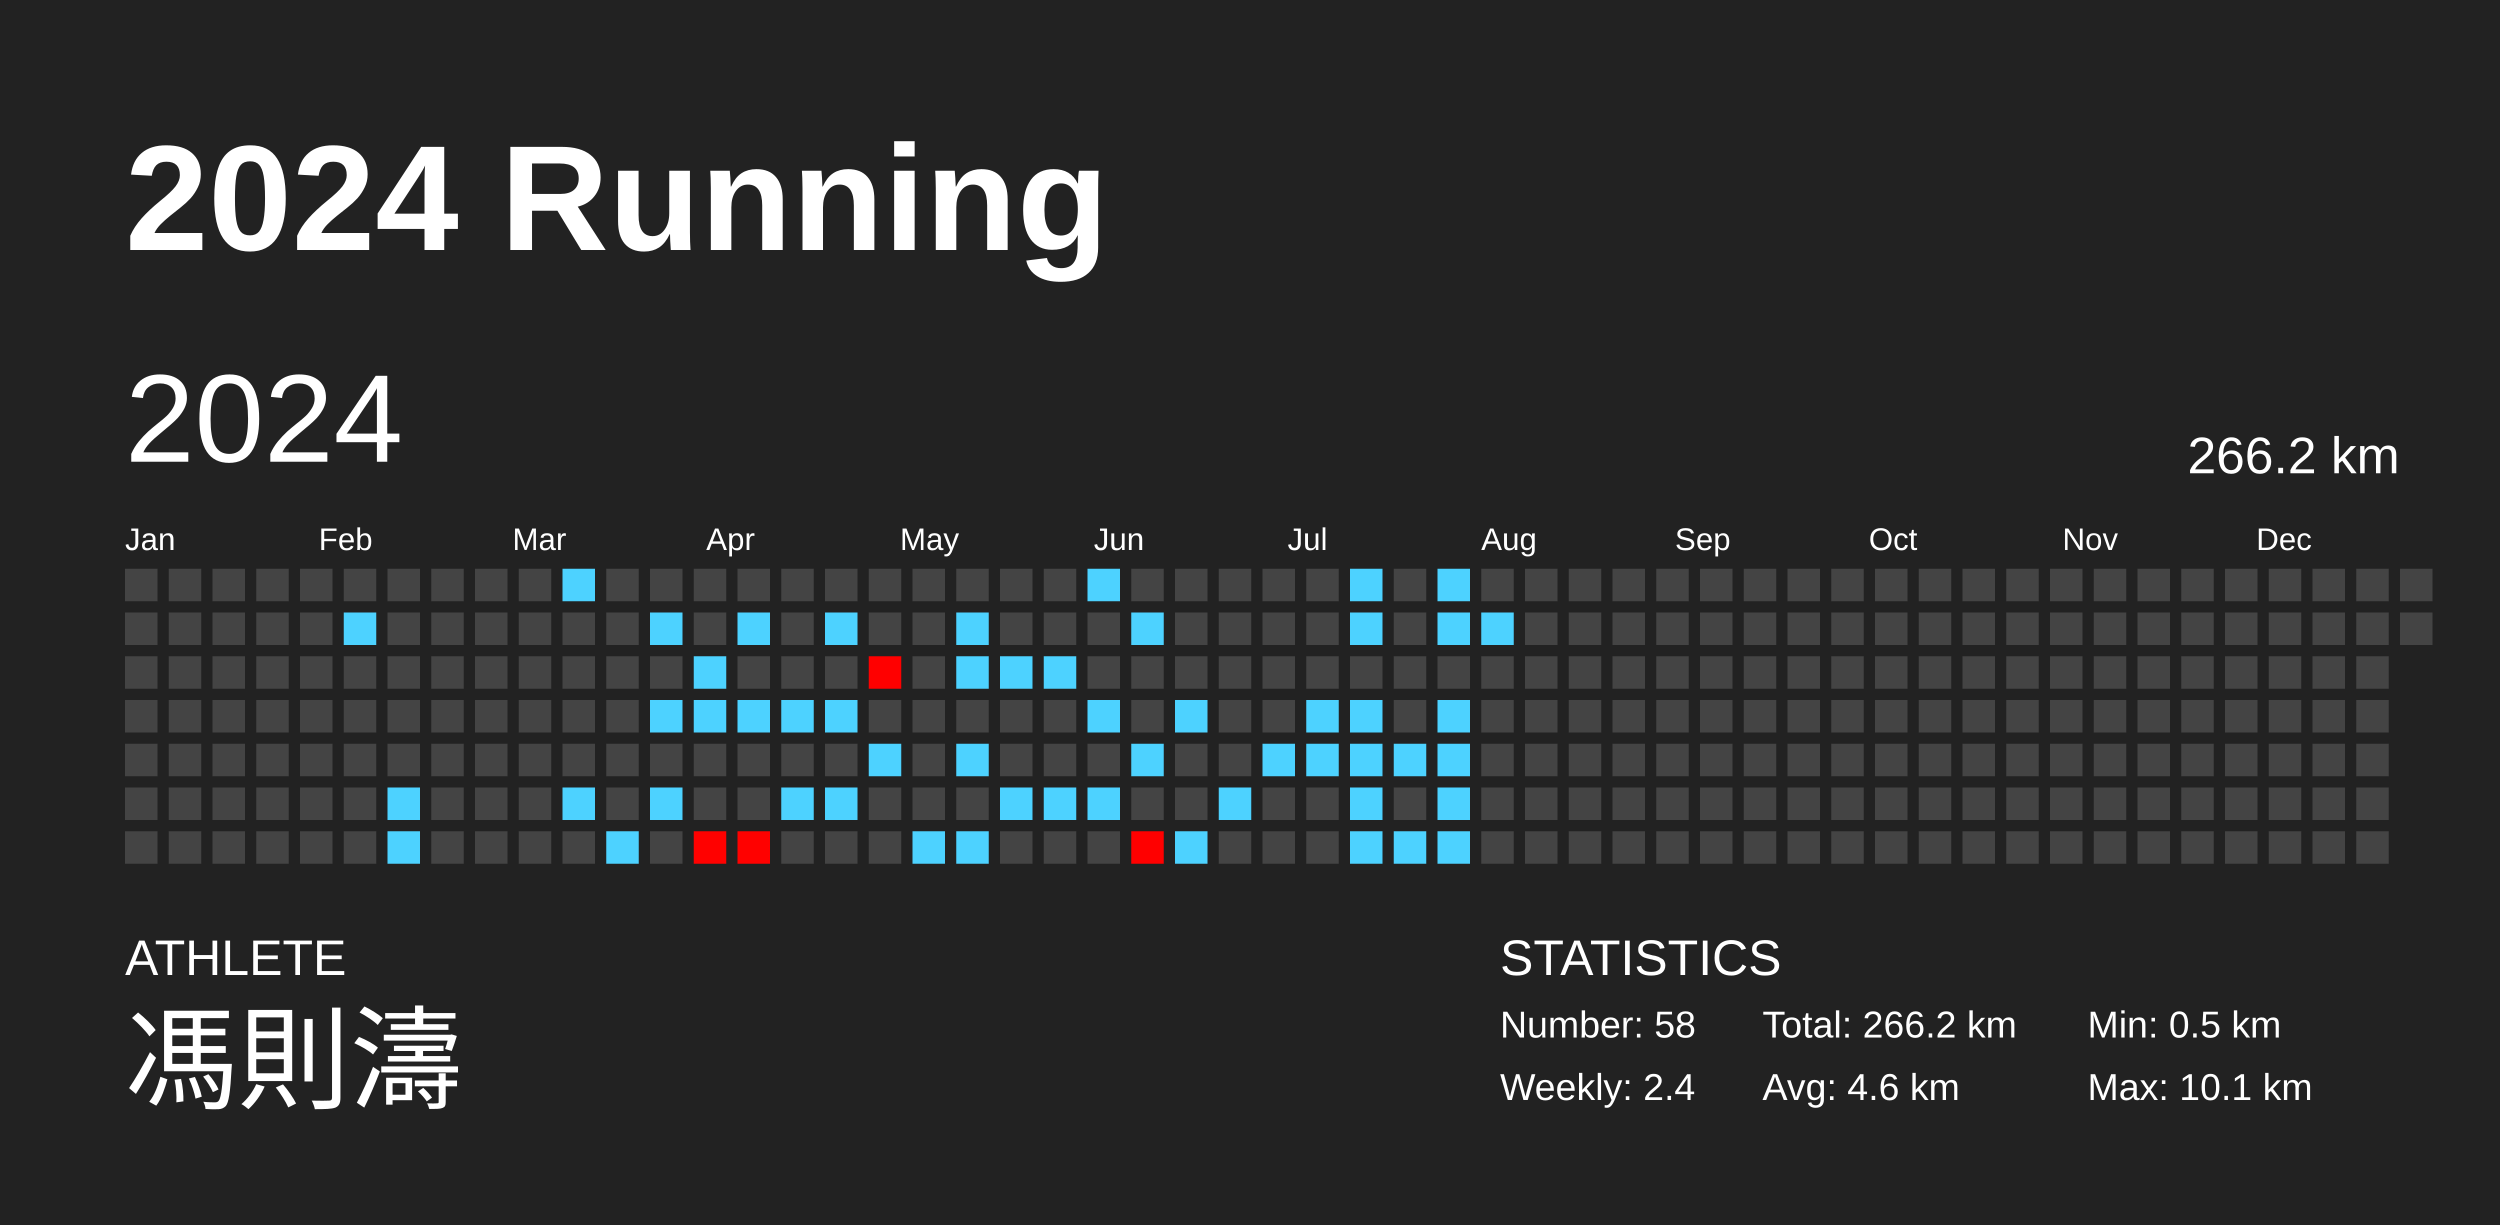
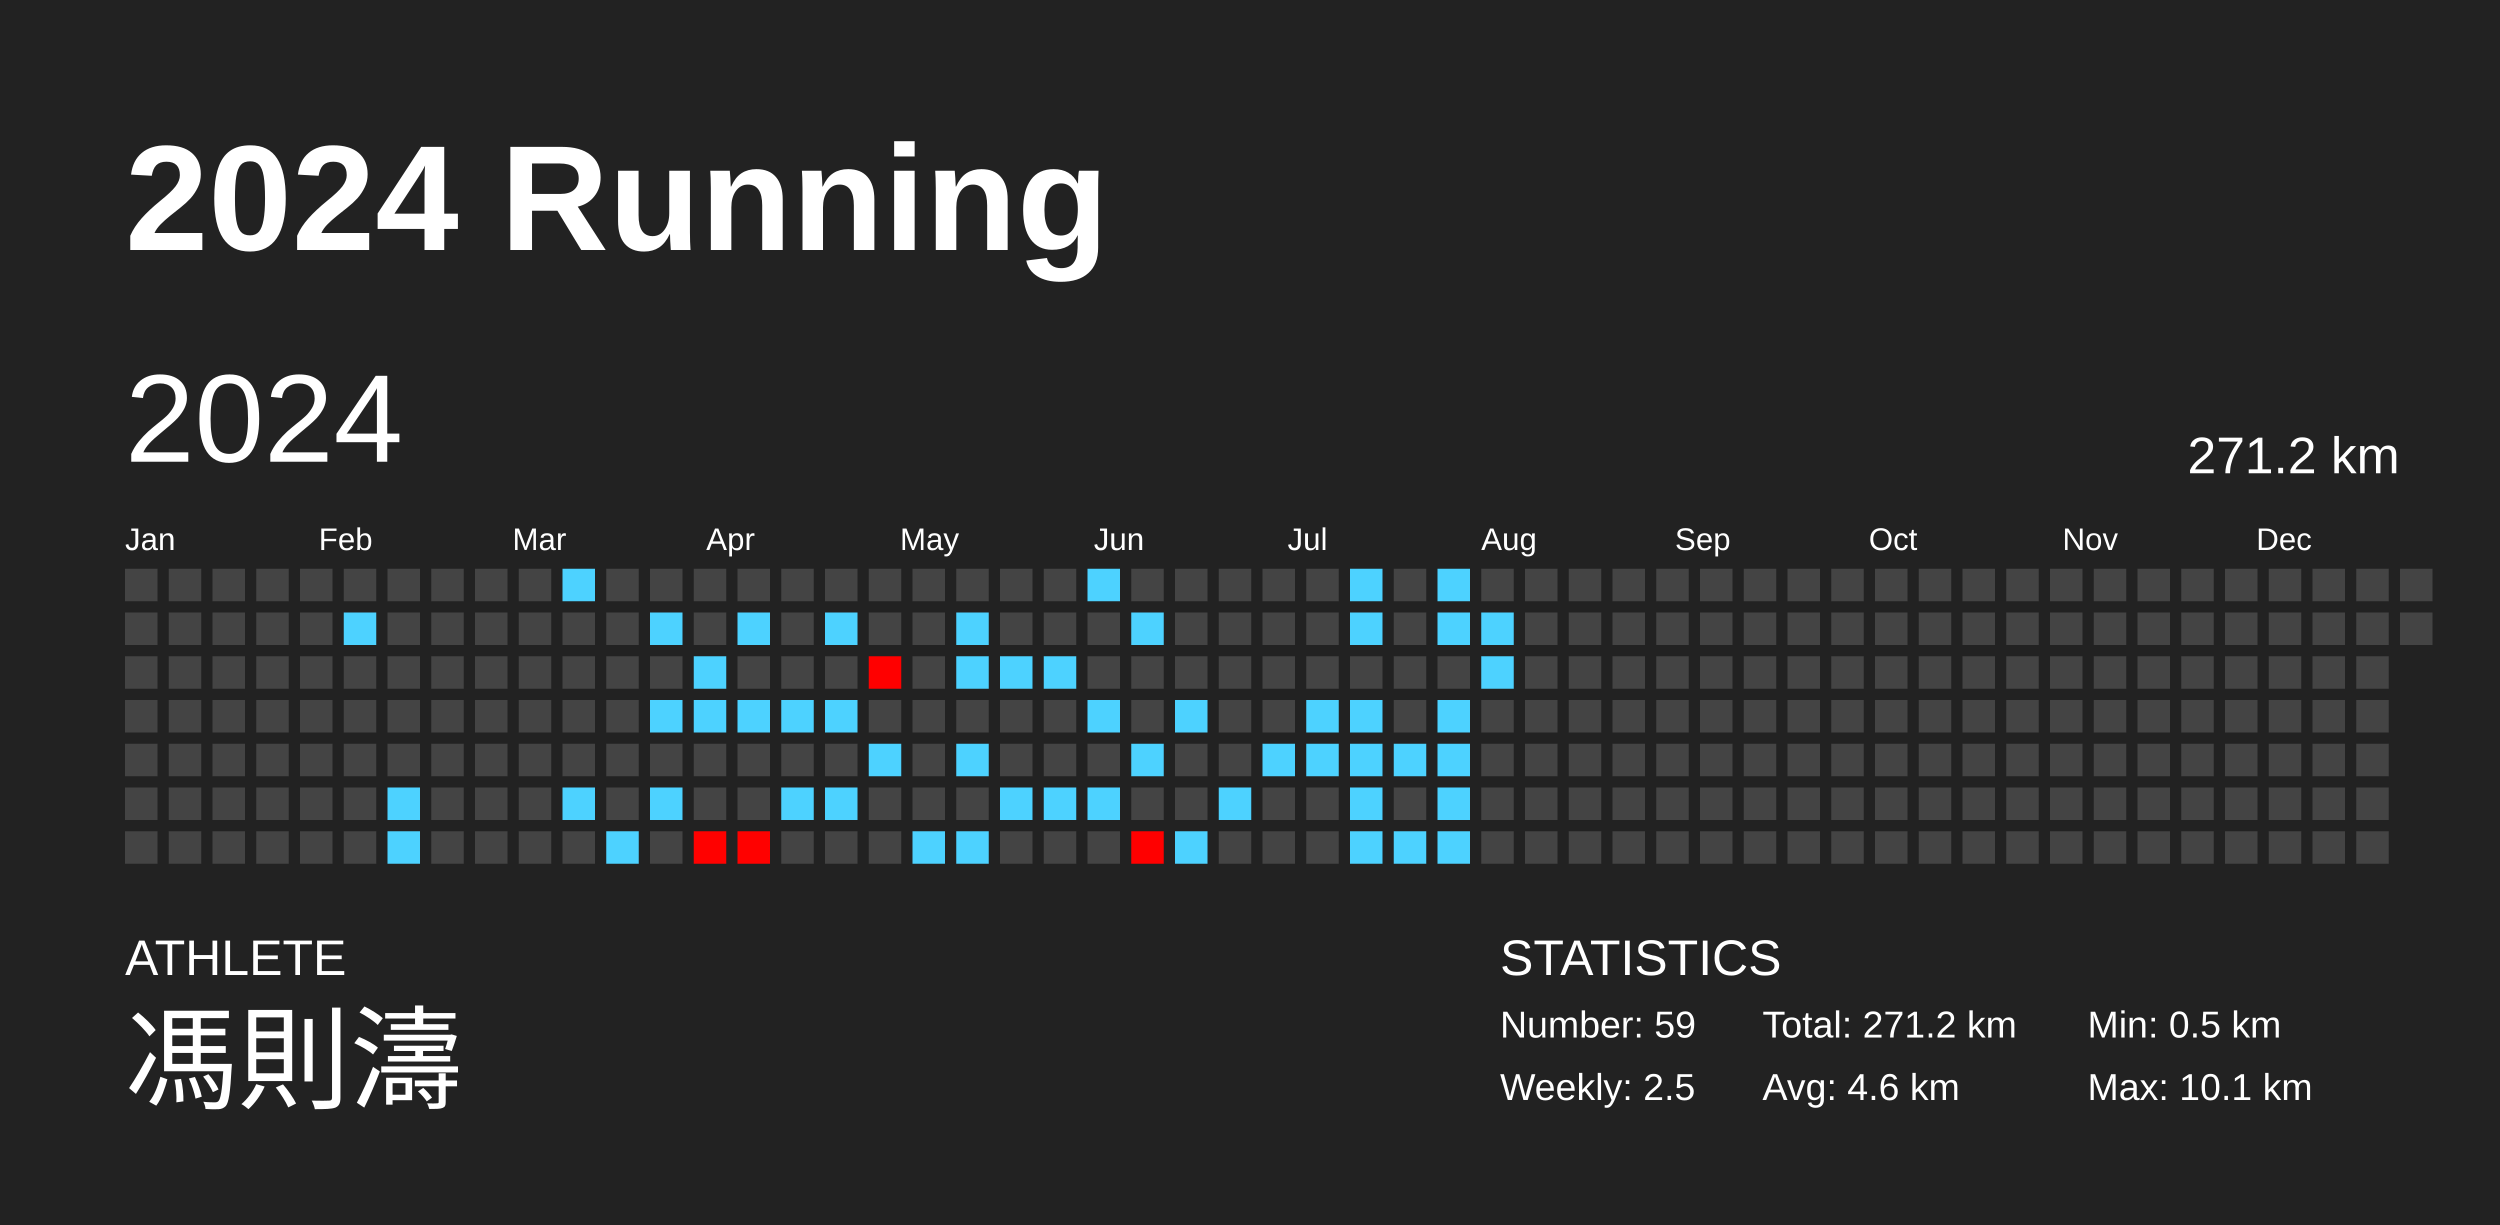
<svg xmlns="http://www.w3.org/2000/svg" baseProfile="full" height="98mm" version="1.1" viewBox="0,0,200,98" width="200mm">
  <defs />
  <rect fill="#222222" height="98" width="200" x="0" y="0" />
  <text fill="#FFFFFF" style="font-size:12px; font-family:Arial; font-weight:bold;" x="10" y="20">2024 Running</text>
  <text fill="#FFFFFF" style="font-size:4px; font-family:Arial" x="10" y="78">ATHLETE</text>
  <text fill="#FFFFFF" style="font-size:9px; font-family:Arial" x="10" y="88">馮則濤</text>
  <text fill="#FFFFFF" style="font-size:4px; font-family:Arial" x="120" y="78">STATISTICS</text>
-   <text fill="#FFFFFF" style="font-size:3px; font-family:Arial" x="120" y="83">Number: 58</text>
-   <text fill="#FFFFFF" style="font-size:3px; font-family:Arial" x="120" y="88">Weekly: 2.4</text>
-   <text fill="#FFFFFF" style="font-size:3px; font-family:Arial" x="141" y="83">Total: 266.2 km</text>
+   <text fill="#FFFFFF" style="font-size:3px; font-family:Arial" x="120" y="83">Number: 59</text>
+   <text fill="#FFFFFF" style="font-size:3px; font-family:Arial" x="120" y="88">Weekly: 2.5</text>
+   <text fill="#FFFFFF" style="font-size:3px; font-family:Arial" x="141" y="83">Total: 271.2 km</text>
  <text fill="#FFFFFF" style="font-size:3px; font-family:Arial" x="141" y="88">Avg: 4.6 km</text>
  <text fill="#FFFFFF" style="font-size:3px; font-family:Arial" x="167" y="83">Min: 0.5 km</text>
  <text fill="#FFFFFF" style="font-size:3px; font-family:Arial" x="167" y="88">Max: 10.1 km</text>
  <text dominant-baseline="hanging" fill="#FFFFFF" style="font-size:10.0px; font-family:Arial;" x="10" y="30">2024</text>
-   <text dominant-baseline="hanging" fill="#FFFFFF" style="font-size:4.125px; font-family:Arial;" x="175" y="35">266.2 km</text>
+   <text dominant-baseline="hanging" fill="#FFFFFF" style="font-size:4.125px; font-family:Arial;" x="175" y="35">271.2 km</text>
  <text fill="#FFFFFF" style="font-size:2.5px; font-family:Arial" x="10.0" y="44">Jan</text>
  <text fill="#FFFFFF" style="font-size:2.5px; font-family:Arial" x="25.5" y="44">Feb</text>
  <text fill="#FFFFFF" style="font-size:2.5px; font-family:Arial" x="41.0" y="44">Mar</text>
  <text fill="#FFFFFF" style="font-size:2.5px; font-family:Arial" x="56.5" y="44">Apr</text>
  <text fill="#FFFFFF" style="font-size:2.5px; font-family:Arial" x="72.0" y="44">May</text>
  <text fill="#FFFFFF" style="font-size:2.5px; font-family:Arial" x="87.5" y="44">Jun</text>
  <text fill="#FFFFFF" style="font-size:2.5px; font-family:Arial" x="103.0" y="44">Jul</text>
  <text fill="#FFFFFF" style="font-size:2.5px; font-family:Arial" x="118.5" y="44">Aug</text>
  <text fill="#FFFFFF" style="font-size:2.5px; font-family:Arial" x="134.0" y="44">Sep</text>
  <text fill="#FFFFFF" style="font-size:2.5px; font-family:Arial" x="149.5" y="44">Oct</text>
  <text fill="#FFFFFF" style="font-size:2.5px; font-family:Arial" x="165.0" y="44">Nov</text>
  <text fill="#FFFFFF" style="font-size:2.5px; font-family:Arial" x="180.5" y="44">Dec</text>
  <rect fill="#444444" height="2.6" width="2.6" x="10.0" y="45.5" />
  <rect fill="#444444" height="2.6" width="2.6" x="10.0" y="49.0" />
  <rect fill="#444444" height="2.6" width="2.6" x="10.0" y="52.5" />
  <rect fill="#444444" height="2.6" width="2.6" x="10.0" y="56.0" />
  <rect fill="#444444" height="2.6" width="2.6" x="10.0" y="59.5" />
  <rect fill="#444444" height="2.6" width="2.6" x="10.0" y="63.0" />
  <rect fill="#444444" height="2.6" width="2.6" x="10.0" y="66.5" />
  <rect fill="#444444" height="2.6" width="2.6" x="13.5" y="45.5" />
  <rect fill="#444444" height="2.6" width="2.6" x="13.5" y="49.0" />
  <rect fill="#444444" height="2.6" width="2.6" x="13.5" y="52.5" />
  <rect fill="#444444" height="2.6" width="2.6" x="13.5" y="56.0" />
  <rect fill="#444444" height="2.6" width="2.6" x="13.5" y="59.5" />
  <rect fill="#444444" height="2.6" width="2.6" x="13.5" y="63.0" />
  <rect fill="#444444" height="2.6" width="2.6" x="13.5" y="66.5" />
  <rect fill="#444444" height="2.6" width="2.6" x="17.0" y="45.5" />
  <rect fill="#444444" height="2.6" width="2.6" x="17.0" y="49.0" />
  <rect fill="#444444" height="2.6" width="2.6" x="17.0" y="52.5" />
  <rect fill="#444444" height="2.6" width="2.6" x="17.0" y="56.0" />
  <rect fill="#444444" height="2.6" width="2.6" x="17.0" y="59.5" />
  <rect fill="#444444" height="2.6" width="2.6" x="17.0" y="63.0" />
  <rect fill="#444444" height="2.6" width="2.6" x="17.0" y="66.5" />
  <rect fill="#444444" height="2.6" width="2.6" x="20.5" y="45.5" />
  <rect fill="#444444" height="2.6" width="2.6" x="20.5" y="49.0" />
  <rect fill="#444444" height="2.6" width="2.6" x="20.5" y="52.5" />
  <rect fill="#444444" height="2.6" width="2.6" x="20.5" y="56.0" />
  <rect fill="#444444" height="2.6" width="2.6" x="20.5" y="59.5" />
  <rect fill="#444444" height="2.6" width="2.6" x="20.5" y="63.0" />
  <rect fill="#444444" height="2.6" width="2.6" x="20.5" y="66.5" />
  <rect fill="#444444" height="2.6" width="2.6" x="24.0" y="45.5" />
  <rect fill="#444444" height="2.6" width="2.6" x="24.0" y="49.0" />
  <rect fill="#444444" height="2.6" width="2.6" x="24.0" y="52.5" />
  <rect fill="#444444" height="2.6" width="2.6" x="24.0" y="56.0" />
  <rect fill="#444444" height="2.6" width="2.6" x="24.0" y="59.5" />
  <rect fill="#444444" height="2.6" width="2.6" x="24.0" y="63.0" />
  <rect fill="#444444" height="2.6" width="2.6" x="24.0" y="66.5" />
  <rect fill="#444444" height="2.6" width="2.6" x="27.5" y="45.5" />
  <rect fill="#4dd2ff" height="2.6" width="2.6" x="27.5" y="49.0" />
  <rect fill="#444444" height="2.6" width="2.6" x="27.5" y="52.5" />
  <rect fill="#444444" height="2.6" width="2.6" x="27.5" y="56.0" />
  <rect fill="#444444" height="2.6" width="2.6" x="27.5" y="59.5" />
  <rect fill="#444444" height="2.6" width="2.6" x="27.5" y="63.0" />
  <rect fill="#444444" height="2.6" width="2.6" x="27.5" y="66.5" />
  <rect fill="#444444" height="2.6" width="2.6" x="31.0" y="45.5" />
  <rect fill="#444444" height="2.6" width="2.6" x="31.0" y="49.0" />
  <rect fill="#444444" height="2.6" width="2.6" x="31.0" y="52.5" />
  <rect fill="#444444" height="2.6" width="2.6" x="31.0" y="56.0" />
  <rect fill="#444444" height="2.6" width="2.6" x="31.0" y="59.5" />
  <rect fill="#4dd2ff" height="2.6" width="2.6" x="31.0" y="63.0" />
  <rect fill="#4dd2ff" height="2.6" width="2.6" x="31.0" y="66.5" />
  <rect fill="#444444" height="2.6" width="2.6" x="34.5" y="45.5" />
  <rect fill="#444444" height="2.6" width="2.6" x="34.5" y="49.0" />
  <rect fill="#444444" height="2.6" width="2.6" x="34.5" y="52.5" />
  <rect fill="#444444" height="2.6" width="2.6" x="34.5" y="56.0" />
  <rect fill="#444444" height="2.6" width="2.6" x="34.5" y="59.5" />
  <rect fill="#444444" height="2.6" width="2.6" x="34.5" y="63.0" />
  <rect fill="#444444" height="2.6" width="2.6" x="34.5" y="66.5" />
  <rect fill="#444444" height="2.6" width="2.6" x="38.0" y="45.5" />
  <rect fill="#444444" height="2.6" width="2.6" x="38.0" y="49.0" />
  <rect fill="#444444" height="2.6" width="2.6" x="38.0" y="52.5" />
  <rect fill="#444444" height="2.6" width="2.6" x="38.0" y="56.0" />
  <rect fill="#444444" height="2.6" width="2.6" x="38.0" y="59.5" />
  <rect fill="#444444" height="2.6" width="2.6" x="38.0" y="63.0" />
  <rect fill="#444444" height="2.6" width="2.6" x="38.0" y="66.5" />
  <rect fill="#444444" height="2.6" width="2.6" x="41.5" y="45.5" />
  <rect fill="#444444" height="2.6" width="2.6" x="41.5" y="49.0" />
  <rect fill="#444444" height="2.6" width="2.6" x="41.5" y="52.5" />
  <rect fill="#444444" height="2.6" width="2.6" x="41.5" y="56.0" />
  <rect fill="#444444" height="2.6" width="2.6" x="41.5" y="59.5" />
  <rect fill="#444444" height="2.6" width="2.6" x="41.5" y="63.0" />
  <rect fill="#444444" height="2.6" width="2.6" x="41.5" y="66.5" />
  <rect fill="#4dd2ff" height="2.6" width="2.6" x="45.0" y="45.5" />
  <rect fill="#444444" height="2.6" width="2.6" x="45.0" y="49.0" />
  <rect fill="#444444" height="2.6" width="2.6" x="45.0" y="52.5" />
  <rect fill="#444444" height="2.6" width="2.6" x="45.0" y="56.0" />
  <rect fill="#444444" height="2.6" width="2.6" x="45.0" y="59.5" />
  <rect fill="#4dd2ff" height="2.6" width="2.6" x="45.0" y="63.0" />
  <rect fill="#444444" height="2.6" width="2.6" x="45.0" y="66.5" />
  <rect fill="#444444" height="2.6" width="2.6" x="48.5" y="45.5" />
  <rect fill="#444444" height="2.6" width="2.6" x="48.5" y="49.0" />
  <rect fill="#444444" height="2.6" width="2.6" x="48.5" y="52.5" />
  <rect fill="#444444" height="2.6" width="2.6" x="48.5" y="56.0" />
  <rect fill="#444444" height="2.6" width="2.6" x="48.5" y="59.5" />
  <rect fill="#444444" height="2.6" width="2.6" x="48.5" y="63.0" />
  <rect fill="#4dd2ff" height="2.6" width="2.6" x="48.5" y="66.5" />
  <rect fill="#444444" height="2.6" width="2.6" x="52.0" y="45.5" />
  <rect fill="#4dd2ff" height="2.6" width="2.6" x="52.0" y="49.0" />
  <rect fill="#444444" height="2.6" width="2.6" x="52.0" y="52.5" />
  <rect fill="#4dd2ff" height="2.6" width="2.6" x="52.0" y="56.0" />
  <rect fill="#444444" height="2.6" width="2.6" x="52.0" y="59.5" />
  <rect fill="#4dd2ff" height="2.6" width="2.6" x="52.0" y="63.0" />
  <rect fill="#444444" height="2.6" width="2.6" x="52.0" y="66.5" />
  <rect fill="#444444" height="2.6" width="2.6" x="55.5" y="45.5" />
  <rect fill="#444444" height="2.6" width="2.6" x="55.5" y="49.0" />
  <rect fill="#4dd2ff" height="2.6" width="2.6" x="55.5" y="52.5" />
  <rect fill="#4dd2ff" height="2.6" width="2.6" x="55.5" y="56.0" />
  <rect fill="#444444" height="2.6" width="2.6" x="55.5" y="59.5" />
  <rect fill="#444444" height="2.6" width="2.6" x="55.5" y="63.0" />
  <rect fill="#ff0100" height="2.6" width="2.6" x="55.5" y="66.5" />
  <rect fill="#444444" height="2.6" width="2.6" x="59.0" y="45.5" />
  <rect fill="#4dd2ff" height="2.6" width="2.6" x="59.0" y="49.0" />
  <rect fill="#444444" height="2.6" width="2.6" x="59.0" y="52.5" />
  <rect fill="#4dd2ff" height="2.6" width="2.6" x="59.0" y="56.0" />
  <rect fill="#444444" height="2.6" width="2.6" x="59.0" y="59.5" />
  <rect fill="#444444" height="2.6" width="2.6" x="59.0" y="63.0" />
  <rect fill="#ff0100" height="2.6" width="2.6" x="59.0" y="66.5" />
  <rect fill="#444444" height="2.6" width="2.6" x="62.5" y="45.5" />
  <rect fill="#444444" height="2.6" width="2.6" x="62.5" y="49.0" />
  <rect fill="#444444" height="2.6" width="2.6" x="62.5" y="52.5" />
  <rect fill="#4dd2ff" height="2.6" width="2.6" x="62.5" y="56.0" />
  <rect fill="#444444" height="2.6" width="2.6" x="62.5" y="59.5" />
  <rect fill="#4dd2ff" height="2.6" width="2.6" x="62.5" y="63.0" />
  <rect fill="#444444" height="2.6" width="2.6" x="62.5" y="66.5" />
  <rect fill="#444444" height="2.6" width="2.6" x="66.0" y="45.5" />
  <rect fill="#4dd2ff" height="2.6" width="2.6" x="66.0" y="49.0" />
  <rect fill="#444444" height="2.6" width="2.6" x="66.0" y="52.5" />
  <rect fill="#4dd2ff" height="2.6" width="2.6" x="66.0" y="56.0" />
  <rect fill="#444444" height="2.6" width="2.6" x="66.0" y="59.5" />
  <rect fill="#4dd2ff" height="2.6" width="2.6" x="66.0" y="63.0" />
  <rect fill="#444444" height="2.6" width="2.6" x="66.0" y="66.5" />
  <rect fill="#444444" height="2.6" width="2.6" x="69.5" y="45.5" />
  <rect fill="#444444" height="2.6" width="2.6" x="69.5" y="49.0" />
  <rect fill="#ff0000" height="2.6" width="2.6" x="69.5" y="52.5" />
  <rect fill="#444444" height="2.6" width="2.6" x="69.5" y="56.0" />
  <rect fill="#4dd2ff" height="2.6" width="2.6" x="69.5" y="59.5" />
  <rect fill="#444444" height="2.6" width="2.6" x="69.5" y="63.0" />
  <rect fill="#444444" height="2.6" width="2.6" x="69.5" y="66.5" />
  <rect fill="#444444" height="2.6" width="2.6" x="73.0" y="45.5" />
  <rect fill="#444444" height="2.6" width="2.6" x="73.0" y="49.0" />
  <rect fill="#444444" height="2.6" width="2.6" x="73.0" y="52.5" />
  <rect fill="#444444" height="2.6" width="2.6" x="73.0" y="56.0" />
  <rect fill="#444444" height="2.6" width="2.6" x="73.0" y="59.5" />
  <rect fill="#444444" height="2.6" width="2.6" x="73.0" y="63.0" />
  <rect fill="#4dd2ff" height="2.6" width="2.6" x="73.0" y="66.5" />
  <rect fill="#444444" height="2.6" width="2.6" x="76.5" y="45.5" />
  <rect fill="#4dd2ff" height="2.6" width="2.6" x="76.5" y="49.0" />
  <rect fill="#4dd2ff" height="2.6" width="2.6" x="76.5" y="52.5" />
  <rect fill="#444444" height="2.6" width="2.6" x="76.5" y="56.0" />
  <rect fill="#4dd2ff" height="2.6" width="2.6" x="76.5" y="59.5" />
  <rect fill="#444444" height="2.6" width="2.6" x="76.5" y="63.0" />
  <rect fill="#4dd2ff" height="2.6" width="2.6" x="76.5" y="66.5" />
  <rect fill="#444444" height="2.6" width="2.6" x="80.0" y="45.5" />
  <rect fill="#444444" height="2.6" width="2.6" x="80.0" y="49.0" />
  <rect fill="#4dd2ff" height="2.6" width="2.6" x="80.0" y="52.5" />
  <rect fill="#444444" height="2.6" width="2.6" x="80.0" y="56.0" />
  <rect fill="#444444" height="2.6" width="2.6" x="80.0" y="59.5" />
  <rect fill="#4dd2ff" height="2.6" width="2.6" x="80.0" y="63.0" />
  <rect fill="#444444" height="2.6" width="2.6" x="80.0" y="66.5" />
  <rect fill="#444444" height="2.6" width="2.6" x="83.5" y="45.5" />
  <rect fill="#444444" height="2.6" width="2.6" x="83.5" y="49.0" />
  <rect fill="#4dd2ff" height="2.6" width="2.6" x="83.5" y="52.5" />
  <rect fill="#444444" height="2.6" width="2.6" x="83.5" y="56.0" />
  <rect fill="#444444" height="2.6" width="2.6" x="83.5" y="59.5" />
  <rect fill="#4dd2ff" height="2.6" width="2.6" x="83.5" y="63.0" />
  <rect fill="#444444" height="2.6" width="2.6" x="83.5" y="66.5" />
  <rect fill="#4dd2ff" height="2.6" width="2.6" x="87.0" y="45.5" />
  <rect fill="#444444" height="2.6" width="2.6" x="87.0" y="49.0" />
  <rect fill="#444444" height="2.6" width="2.6" x="87.0" y="52.5" />
  <rect fill="#4dd2ff" height="2.6" width="2.6" x="87.0" y="56.0" />
  <rect fill="#444444" height="2.6" width="2.6" x="87.0" y="59.5" />
  <rect fill="#4dd2ff" height="2.6" width="2.6" x="87.0" y="63.0" />
  <rect fill="#444444" height="2.6" width="2.6" x="87.0" y="66.5" />
  <rect fill="#444444" height="2.6" width="2.6" x="90.5" y="45.5" />
  <rect fill="#4dd2ff" height="2.6" width="2.6" x="90.5" y="49.0" />
  <rect fill="#444444" height="2.6" width="2.6" x="90.5" y="52.5" />
  <rect fill="#444444" height="2.6" width="2.6" x="90.5" y="56.0" />
  <rect fill="#4dd2ff" height="2.6" width="2.6" x="90.5" y="59.5" />
  <rect fill="#444444" height="2.6" width="2.6" x="90.5" y="63.0" />
  <rect fill="#ff0000" height="2.6" width="2.6" x="90.5" y="66.5" />
  <rect fill="#444444" height="2.6" width="2.6" x="94.0" y="45.5" />
  <rect fill="#444444" height="2.6" width="2.6" x="94.0" y="49.0" />
  <rect fill="#444444" height="2.6" width="2.6" x="94.0" y="52.5" />
  <rect fill="#4dd2ff" height="2.6" width="2.6" x="94.0" y="56.0" />
  <rect fill="#444444" height="2.6" width="2.6" x="94.0" y="59.5" />
  <rect fill="#444444" height="2.6" width="2.6" x="94.0" y="63.0" />
  <rect fill="#4dd2ff" height="2.6" width="2.6" x="94.0" y="66.5" />
  <rect fill="#444444" height="2.6" width="2.6" x="97.5" y="45.5" />
  <rect fill="#444444" height="2.6" width="2.6" x="97.5" y="49.0" />
  <rect fill="#444444" height="2.6" width="2.6" x="97.5" y="52.5" />
  <rect fill="#444444" height="2.6" width="2.6" x="97.5" y="56.0" />
  <rect fill="#444444" height="2.6" width="2.6" x="97.5" y="59.5" />
  <rect fill="#4dd2ff" height="2.6" width="2.6" x="97.5" y="63.0" />
  <rect fill="#444444" height="2.6" width="2.6" x="97.5" y="66.5" />
  <rect fill="#444444" height="2.6" width="2.6" x="101.0" y="45.5" />
  <rect fill="#444444" height="2.6" width="2.6" x="101.0" y="49.0" />
  <rect fill="#444444" height="2.6" width="2.6" x="101.0" y="52.5" />
  <rect fill="#444444" height="2.6" width="2.6" x="101.0" y="56.0" />
  <rect fill="#4dd2ff" height="2.6" width="2.6" x="101.0" y="59.5" />
  <rect fill="#444444" height="2.6" width="2.6" x="101.0" y="63.0" />
  <rect fill="#444444" height="2.6" width="2.6" x="101.0" y="66.5" />
  <rect fill="#444444" height="2.6" width="2.6" x="104.5" y="45.5" />
  <rect fill="#444444" height="2.6" width="2.6" x="104.5" y="49.0" />
  <rect fill="#444444" height="2.6" width="2.6" x="104.5" y="52.5" />
  <rect fill="#4dd2ff" height="2.6" width="2.6" x="104.5" y="56.0" />
  <rect fill="#4dd2ff" height="2.6" width="2.6" x="104.5" y="59.5" />
  <rect fill="#444444" height="2.6" width="2.6" x="104.5" y="63.0" />
  <rect fill="#444444" height="2.6" width="2.6" x="104.5" y="66.5" />
  <rect fill="#4dd2ff" height="2.6" width="2.6" x="108.0" y="45.5" />
  <rect fill="#4dd2ff" height="2.6" width="2.6" x="108.0" y="49.0" />
  <rect fill="#444444" height="2.6" width="2.6" x="108.0" y="52.5" />
  <rect fill="#4dd2ff" height="2.6" width="2.6" x="108.0" y="56.0" />
  <rect fill="#4dd2ff" height="2.6" width="2.6" x="108.0" y="59.5" />
  <rect fill="#4dd2ff" height="2.6" width="2.6" x="108.0" y="63.0" />
  <rect fill="#4dd2ff" height="2.6" width="2.6" x="108.0" y="66.5" />
  <rect fill="#444444" height="2.6" width="2.6" x="111.5" y="45.5" />
  <rect fill="#444444" height="2.6" width="2.6" x="111.5" y="49.0" />
  <rect fill="#444444" height="2.6" width="2.6" x="111.5" y="52.5" />
  <rect fill="#444444" height="2.6" width="2.6" x="111.5" y="56.0" />
  <rect fill="#4dd2ff" height="2.6" width="2.6" x="111.5" y="59.5" />
  <rect fill="#444444" height="2.6" width="2.6" x="111.5" y="63.0" />
  <rect fill="#4dd2ff" height="2.6" width="2.6" x="111.5" y="66.5" />
  <rect fill="#4dd2ff" height="2.6" width="2.6" x="115.0" y="45.5" />
  <rect fill="#4dd2ff" height="2.6" width="2.6" x="115.0" y="49.0" />
  <rect fill="#444444" height="2.6" width="2.6" x="115.0" y="52.5" />
  <rect fill="#4dd2ff" height="2.6" width="2.6" x="115.0" y="56.0" />
  <rect fill="#4dd2ff" height="2.6" width="2.6" x="115.0" y="59.5" />
  <rect fill="#4dd2ff" height="2.6" width="2.6" x="115.0" y="63.0" />
  <rect fill="#4dd2ff" height="2.6" width="2.6" x="115.0" y="66.5" />
  <rect fill="#444444" height="2.6" width="2.6" x="118.5" y="45.5" />
  <rect fill="#4dd2ff" height="2.6" width="2.6" x="118.5" y="49.0" />
-   <rect fill="#444444" height="2.6" width="2.6" x="118.5" y="52.5" />
+   <rect fill="#4dd2ff" height="2.6" width="2.6" x="118.5" y="52.5" />
  <rect fill="#444444" height="2.6" width="2.6" x="118.5" y="56.0" />
  <rect fill="#444444" height="2.6" width="2.6" x="118.5" y="59.5" />
  <rect fill="#444444" height="2.6" width="2.6" x="118.5" y="63.0" />
  <rect fill="#444444" height="2.6" width="2.6" x="118.5" y="66.5" />
  <rect fill="#444444" height="2.6" width="2.6" x="122.0" y="45.5" />
  <rect fill="#444444" height="2.6" width="2.6" x="122.0" y="49.0" />
  <rect fill="#444444" height="2.6" width="2.6" x="122.0" y="52.5" />
  <rect fill="#444444" height="2.6" width="2.6" x="122.0" y="56.0" />
  <rect fill="#444444" height="2.6" width="2.6" x="122.0" y="59.5" />
  <rect fill="#444444" height="2.6" width="2.6" x="122.0" y="63.0" />
  <rect fill="#444444" height="2.6" width="2.6" x="122.0" y="66.5" />
  <rect fill="#444444" height="2.6" width="2.6" x="125.5" y="45.5" />
  <rect fill="#444444" height="2.6" width="2.6" x="125.5" y="49.0" />
  <rect fill="#444444" height="2.6" width="2.6" x="125.5" y="52.5" />
  <rect fill="#444444" height="2.6" width="2.6" x="125.5" y="56.0" />
  <rect fill="#444444" height="2.6" width="2.6" x="125.5" y="59.5" />
  <rect fill="#444444" height="2.6" width="2.6" x="125.5" y="63.0" />
  <rect fill="#444444" height="2.6" width="2.6" x="125.5" y="66.5" />
  <rect fill="#444444" height="2.6" width="2.6" x="129.0" y="45.5" />
  <rect fill="#444444" height="2.6" width="2.6" x="129.0" y="49.0" />
  <rect fill="#444444" height="2.6" width="2.6" x="129.0" y="52.5" />
  <rect fill="#444444" height="2.6" width="2.6" x="129.0" y="56.0" />
  <rect fill="#444444" height="2.6" width="2.6" x="129.0" y="59.5" />
  <rect fill="#444444" height="2.6" width="2.6" x="129.0" y="63.0" />
  <rect fill="#444444" height="2.6" width="2.6" x="129.0" y="66.5" />
  <rect fill="#444444" height="2.6" width="2.6" x="132.5" y="45.5" />
  <rect fill="#444444" height="2.6" width="2.6" x="132.5" y="49.0" />
  <rect fill="#444444" height="2.6" width="2.6" x="132.5" y="52.5" />
  <rect fill="#444444" height="2.6" width="2.6" x="132.5" y="56.0" />
  <rect fill="#444444" height="2.6" width="2.6" x="132.5" y="59.5" />
  <rect fill="#444444" height="2.6" width="2.6" x="132.5" y="63.0" />
  <rect fill="#444444" height="2.6" width="2.6" x="132.5" y="66.5" />
  <rect fill="#444444" height="2.6" width="2.6" x="136.0" y="45.5" />
  <rect fill="#444444" height="2.6" width="2.6" x="136.0" y="49.0" />
  <rect fill="#444444" height="2.6" width="2.6" x="136.0" y="52.5" />
  <rect fill="#444444" height="2.6" width="2.6" x="136.0" y="56.0" />
  <rect fill="#444444" height="2.6" width="2.6" x="136.0" y="59.5" />
  <rect fill="#444444" height="2.6" width="2.6" x="136.0" y="63.0" />
  <rect fill="#444444" height="2.6" width="2.6" x="136.0" y="66.5" />
  <rect fill="#444444" height="2.6" width="2.6" x="139.5" y="45.5" />
  <rect fill="#444444" height="2.6" width="2.6" x="139.5" y="49.0" />
  <rect fill="#444444" height="2.6" width="2.6" x="139.5" y="52.5" />
  <rect fill="#444444" height="2.6" width="2.6" x="139.5" y="56.0" />
  <rect fill="#444444" height="2.6" width="2.6" x="139.5" y="59.5" />
  <rect fill="#444444" height="2.6" width="2.6" x="139.5" y="63.0" />
  <rect fill="#444444" height="2.6" width="2.6" x="139.5" y="66.5" />
  <rect fill="#444444" height="2.6" width="2.6" x="143.0" y="45.5" />
  <rect fill="#444444" height="2.6" width="2.6" x="143.0" y="49.0" />
  <rect fill="#444444" height="2.6" width="2.6" x="143.0" y="52.5" />
  <rect fill="#444444" height="2.6" width="2.6" x="143.0" y="56.0" />
  <rect fill="#444444" height="2.6" width="2.6" x="143.0" y="59.5" />
  <rect fill="#444444" height="2.6" width="2.6" x="143.0" y="63.0" />
  <rect fill="#444444" height="2.6" width="2.6" x="143.0" y="66.5" />
  <rect fill="#444444" height="2.6" width="2.6" x="146.5" y="45.5" />
  <rect fill="#444444" height="2.6" width="2.6" x="146.5" y="49.0" />
  <rect fill="#444444" height="2.6" width="2.6" x="146.5" y="52.5" />
  <rect fill="#444444" height="2.6" width="2.6" x="146.5" y="56.0" />
  <rect fill="#444444" height="2.6" width="2.6" x="146.5" y="59.5" />
  <rect fill="#444444" height="2.6" width="2.6" x="146.5" y="63.0" />
  <rect fill="#444444" height="2.6" width="2.6" x="146.5" y="66.5" />
  <rect fill="#444444" height="2.6" width="2.6" x="150.0" y="45.5" />
  <rect fill="#444444" height="2.6" width="2.6" x="150.0" y="49.0" />
  <rect fill="#444444" height="2.6" width="2.6" x="150.0" y="52.5" />
  <rect fill="#444444" height="2.6" width="2.6" x="150.0" y="56.0" />
  <rect fill="#444444" height="2.6" width="2.6" x="150.0" y="59.5" />
  <rect fill="#444444" height="2.6" width="2.6" x="150.0" y="63.0" />
  <rect fill="#444444" height="2.6" width="2.6" x="150.0" y="66.5" />
  <rect fill="#444444" height="2.6" width="2.6" x="153.5" y="45.5" />
  <rect fill="#444444" height="2.6" width="2.6" x="153.5" y="49.0" />
  <rect fill="#444444" height="2.6" width="2.6" x="153.5" y="52.5" />
  <rect fill="#444444" height="2.6" width="2.6" x="153.5" y="56.0" />
  <rect fill="#444444" height="2.6" width="2.6" x="153.5" y="59.5" />
  <rect fill="#444444" height="2.6" width="2.6" x="153.5" y="63.0" />
  <rect fill="#444444" height="2.6" width="2.6" x="153.5" y="66.5" />
  <rect fill="#444444" height="2.6" width="2.6" x="157.0" y="45.5" />
  <rect fill="#444444" height="2.6" width="2.6" x="157.0" y="49.0" />
  <rect fill="#444444" height="2.6" width="2.6" x="157.0" y="52.5" />
  <rect fill="#444444" height="2.6" width="2.6" x="157.0" y="56.0" />
  <rect fill="#444444" height="2.6" width="2.6" x="157.0" y="59.5" />
  <rect fill="#444444" height="2.6" width="2.6" x="157.0" y="63.0" />
  <rect fill="#444444" height="2.6" width="2.6" x="157.0" y="66.5" />
  <rect fill="#444444" height="2.6" width="2.6" x="160.5" y="45.5" />
  <rect fill="#444444" height="2.6" width="2.6" x="160.5" y="49.0" />
  <rect fill="#444444" height="2.6" width="2.6" x="160.5" y="52.5" />
  <rect fill="#444444" height="2.6" width="2.6" x="160.5" y="56.0" />
  <rect fill="#444444" height="2.6" width="2.6" x="160.5" y="59.5" />
  <rect fill="#444444" height="2.6" width="2.6" x="160.5" y="63.0" />
  <rect fill="#444444" height="2.6" width="2.6" x="160.5" y="66.5" />
  <rect fill="#444444" height="2.6" width="2.6" x="164.0" y="45.5" />
  <rect fill="#444444" height="2.6" width="2.6" x="164.0" y="49.0" />
  <rect fill="#444444" height="2.6" width="2.6" x="164.0" y="52.5" />
  <rect fill="#444444" height="2.6" width="2.6" x="164.0" y="56.0" />
  <rect fill="#444444" height="2.6" width="2.6" x="164.0" y="59.5" />
  <rect fill="#444444" height="2.6" width="2.6" x="164.0" y="63.0" />
  <rect fill="#444444" height="2.6" width="2.6" x="164.0" y="66.5" />
  <rect fill="#444444" height="2.6" width="2.6" x="167.5" y="45.5" />
  <rect fill="#444444" height="2.6" width="2.6" x="167.5" y="49.0" />
  <rect fill="#444444" height="2.6" width="2.6" x="167.5" y="52.5" />
  <rect fill="#444444" height="2.6" width="2.6" x="167.5" y="56.0" />
  <rect fill="#444444" height="2.6" width="2.6" x="167.5" y="59.5" />
  <rect fill="#444444" height="2.6" width="2.6" x="167.5" y="63.0" />
  <rect fill="#444444" height="2.6" width="2.6" x="167.5" y="66.5" />
  <rect fill="#444444" height="2.6" width="2.6" x="171.0" y="45.5" />
  <rect fill="#444444" height="2.6" width="2.6" x="171.0" y="49.0" />
  <rect fill="#444444" height="2.6" width="2.6" x="171.0" y="52.5" />
  <rect fill="#444444" height="2.6" width="2.6" x="171.0" y="56.0" />
  <rect fill="#444444" height="2.6" width="2.6" x="171.0" y="59.5" />
  <rect fill="#444444" height="2.6" width="2.6" x="171.0" y="63.0" />
  <rect fill="#444444" height="2.6" width="2.6" x="171.0" y="66.5" />
  <rect fill="#444444" height="2.6" width="2.6" x="174.5" y="45.5" />
  <rect fill="#444444" height="2.6" width="2.6" x="174.5" y="49.0" />
  <rect fill="#444444" height="2.6" width="2.6" x="174.5" y="52.5" />
  <rect fill="#444444" height="2.6" width="2.6" x="174.5" y="56.0" />
  <rect fill="#444444" height="2.6" width="2.6" x="174.5" y="59.5" />
  <rect fill="#444444" height="2.6" width="2.6" x="174.5" y="63.0" />
  <rect fill="#444444" height="2.6" width="2.6" x="174.5" y="66.5" />
  <rect fill="#444444" height="2.6" width="2.6" x="178.0" y="45.5" />
  <rect fill="#444444" height="2.6" width="2.6" x="178.0" y="49.0" />
  <rect fill="#444444" height="2.6" width="2.6" x="178.0" y="52.5" />
  <rect fill="#444444" height="2.6" width="2.6" x="178.0" y="56.0" />
  <rect fill="#444444" height="2.6" width="2.6" x="178.0" y="59.5" />
  <rect fill="#444444" height="2.6" width="2.6" x="178.0" y="63.0" />
  <rect fill="#444444" height="2.6" width="2.6" x="178.0" y="66.5" />
  <rect fill="#444444" height="2.6" width="2.6" x="181.5" y="45.5" />
  <rect fill="#444444" height="2.6" width="2.6" x="181.5" y="49.0" />
  <rect fill="#444444" height="2.6" width="2.6" x="181.5" y="52.5" />
  <rect fill="#444444" height="2.6" width="2.6" x="181.5" y="56.0" />
  <rect fill="#444444" height="2.6" width="2.6" x="181.5" y="59.5" />
  <rect fill="#444444" height="2.6" width="2.6" x="181.5" y="63.0" />
  <rect fill="#444444" height="2.6" width="2.6" x="181.5" y="66.5" />
  <rect fill="#444444" height="2.6" width="2.6" x="185.0" y="45.5" />
  <rect fill="#444444" height="2.6" width="2.6" x="185.0" y="49.0" />
  <rect fill="#444444" height="2.6" width="2.6" x="185.0" y="52.5" />
  <rect fill="#444444" height="2.6" width="2.6" x="185.0" y="56.0" />
  <rect fill="#444444" height="2.6" width="2.6" x="185.0" y="59.5" />
  <rect fill="#444444" height="2.6" width="2.6" x="185.0" y="63.0" />
  <rect fill="#444444" height="2.6" width="2.6" x="185.0" y="66.5" />
  <rect fill="#444444" height="2.6" width="2.6" x="188.5" y="45.5" />
  <rect fill="#444444" height="2.6" width="2.6" x="188.5" y="49.0" />
  <rect fill="#444444" height="2.6" width="2.6" x="188.5" y="52.5" />
  <rect fill="#444444" height="2.6" width="2.6" x="188.5" y="56.0" />
  <rect fill="#444444" height="2.6" width="2.6" x="188.5" y="59.5" />
  <rect fill="#444444" height="2.6" width="2.6" x="188.5" y="63.0" />
  <rect fill="#444444" height="2.6" width="2.6" x="188.5" y="66.5" />
  <rect fill="#444444" height="2.6" width="2.6" x="192.0" y="45.5" />
  <rect fill="#444444" height="2.6" width="2.6" x="192.0" y="49.0" />
</svg>
